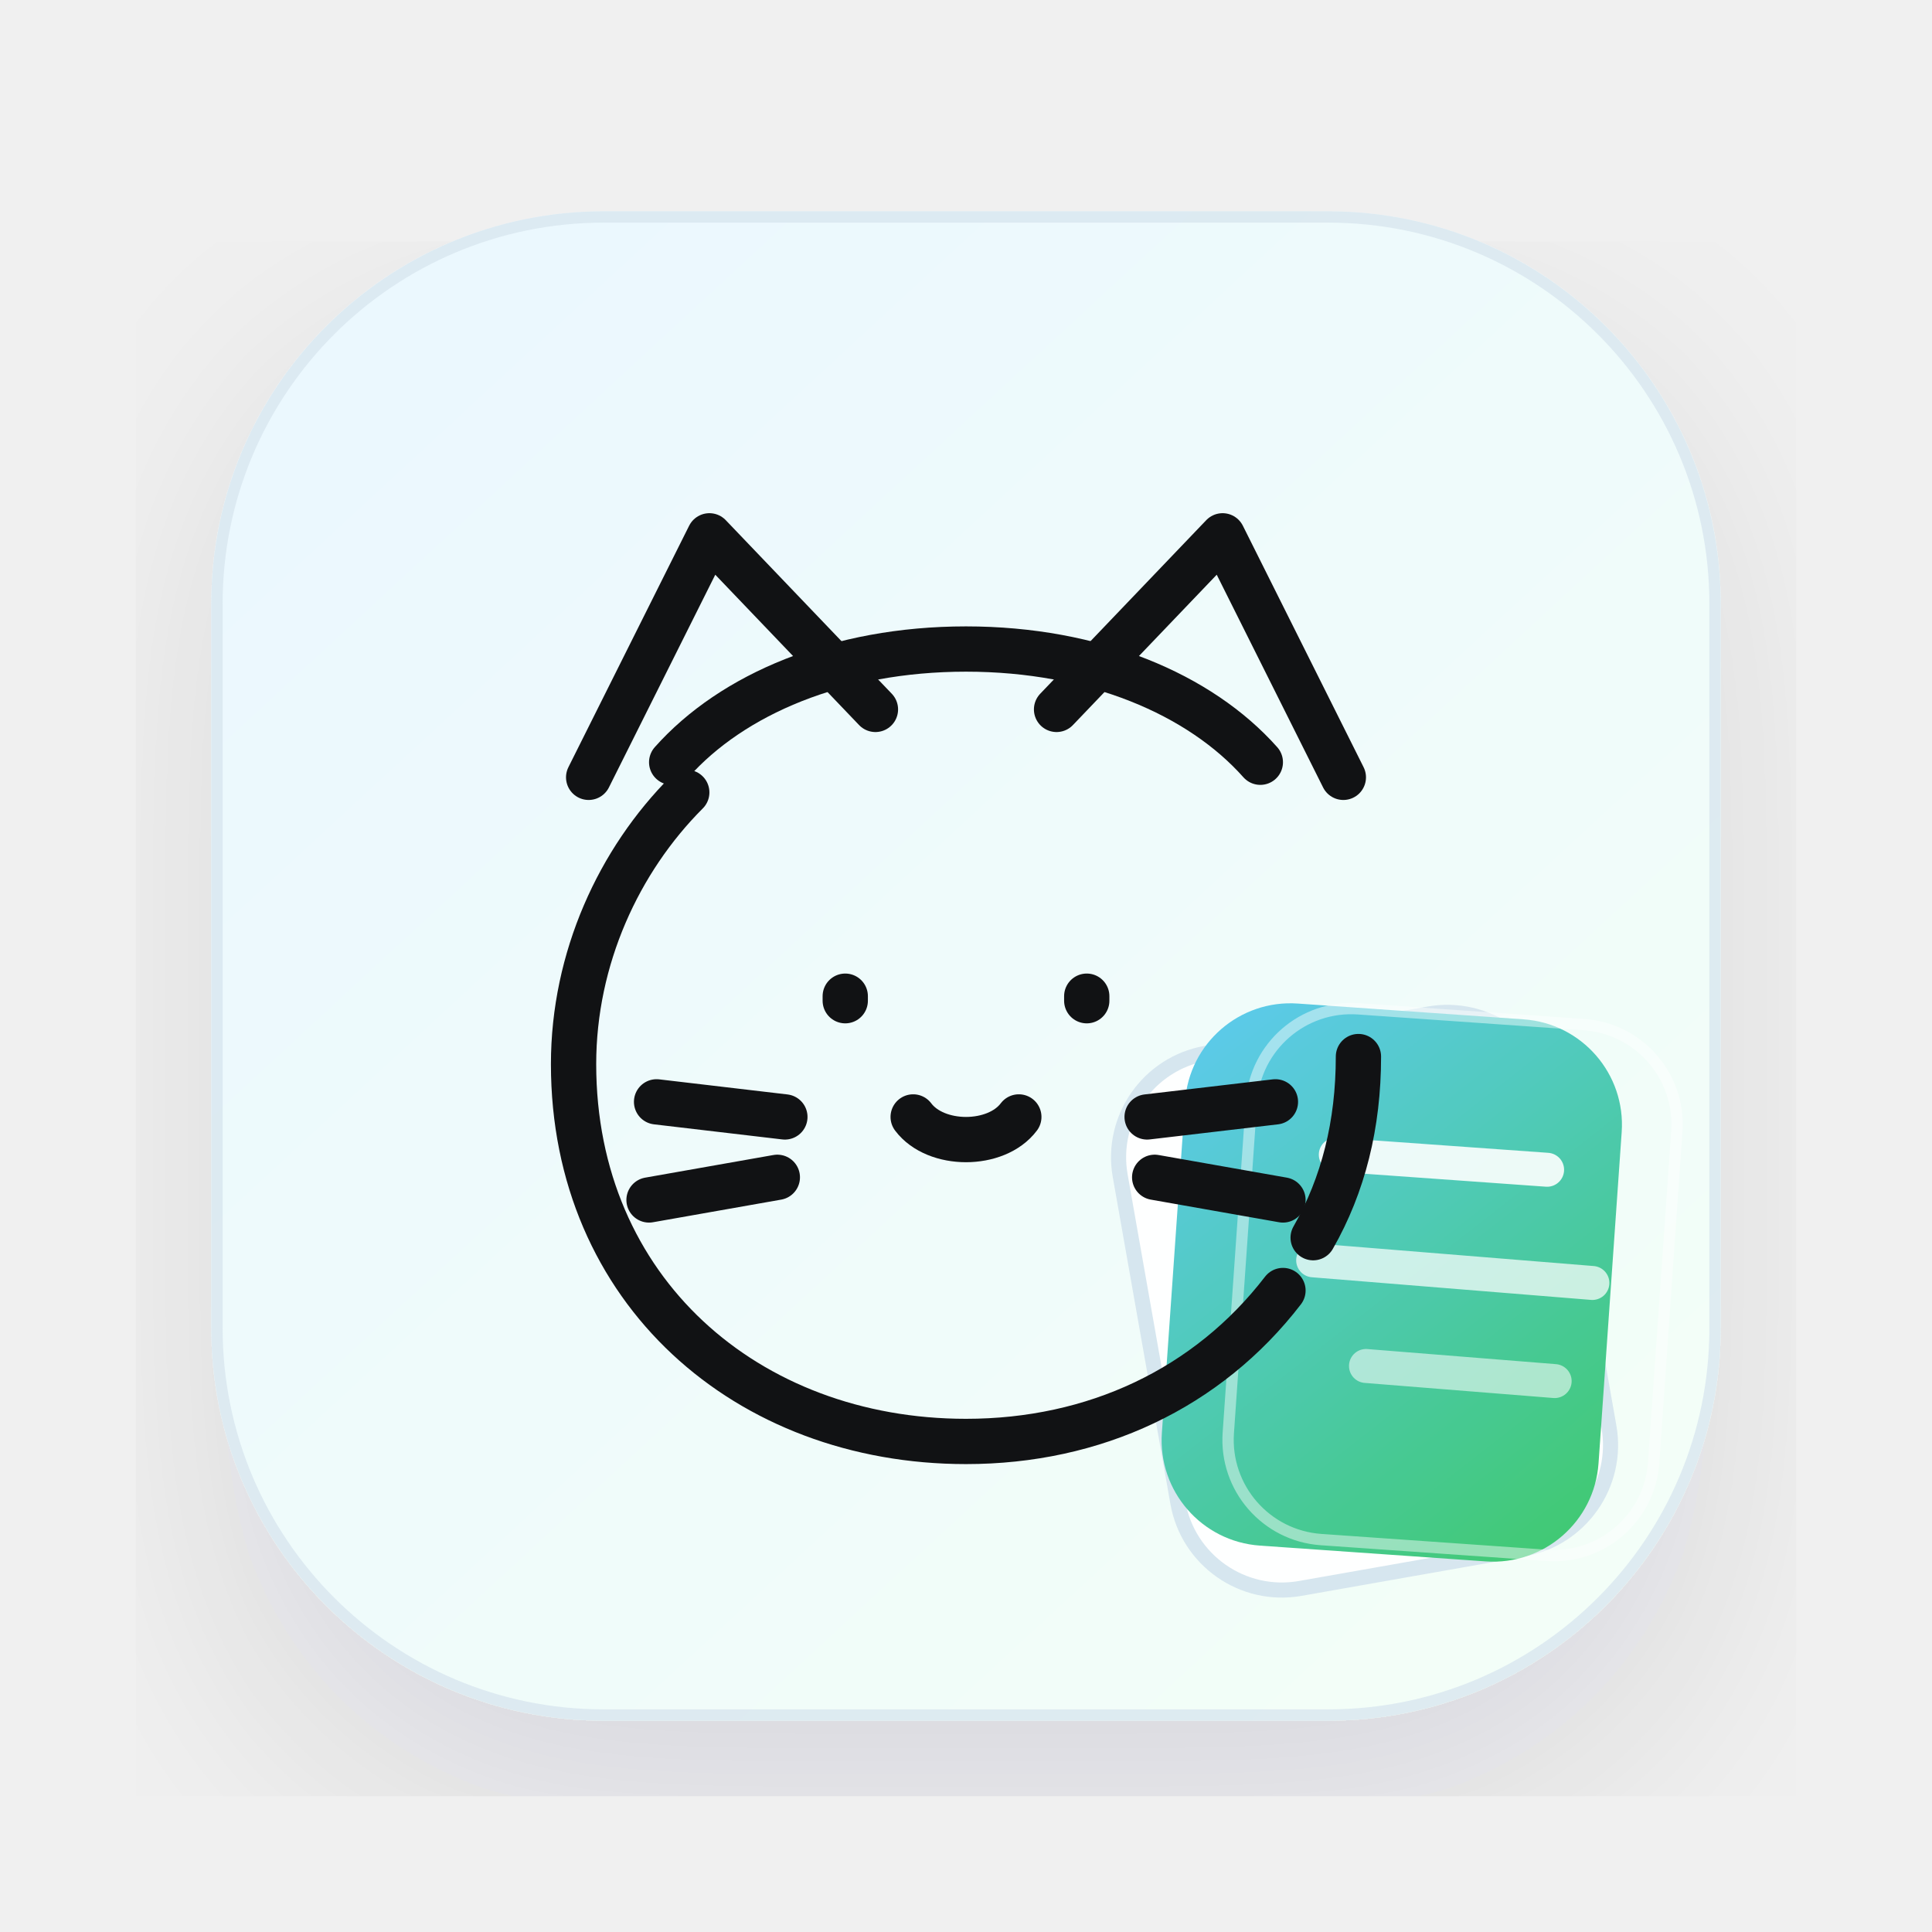
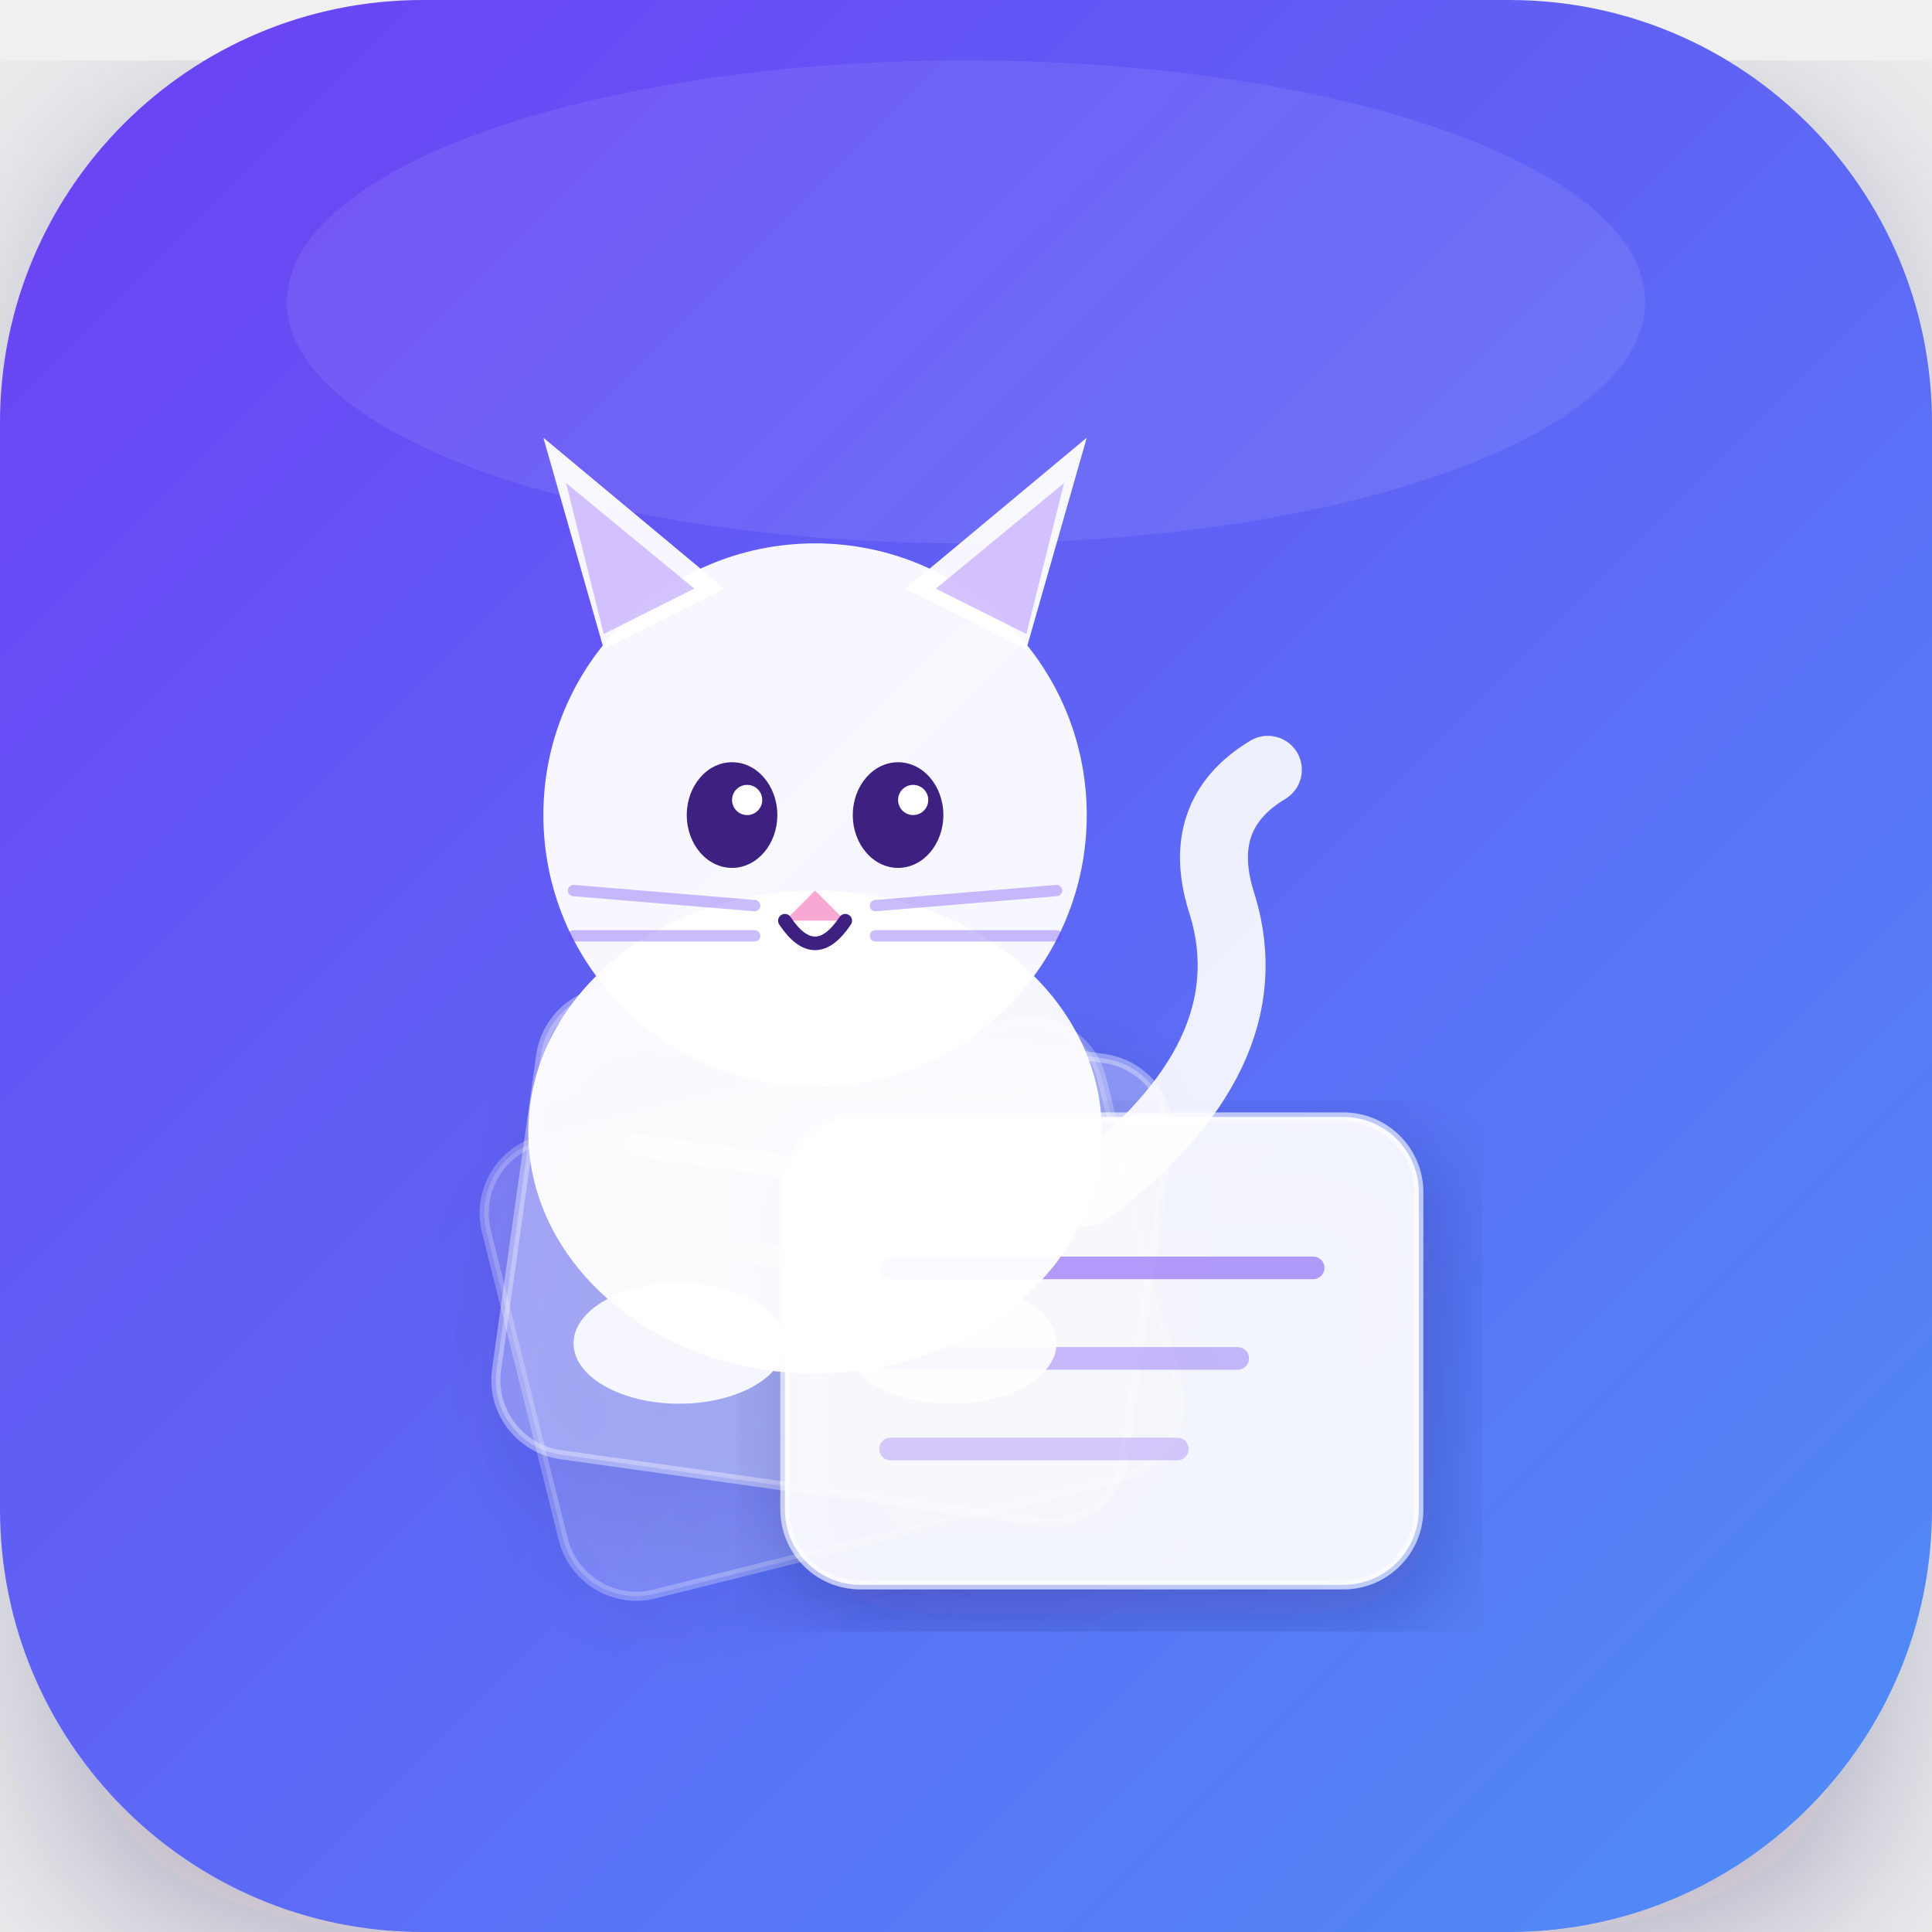
<svg xmlns="http://www.w3.org/2000/svg" width="256" height="256" viewBox="0 0 256 256" fill="none">
  <defs>
-     <linearGradient id="nankiBg" x1="32" y1="24" x2="224" y2="232" gradientUnits="userSpaceOnUse">
-       <stop stop-color="#EAF7FF" />
-       <stop offset="1" stop-color="#F4FFF7" />
+     <linearGradient id="bgGrad" x1="0" y1="0" x2="256" y2="256" gradientUnits="userSpaceOnUse">
+       <stop offset="0%" stop-color="#6C3FF4" />
+       <stop offset="100%" stop-color="#4F8EF7" />
    </linearGradient>
-     <linearGradient id="nankiCards" x1="148" y1="132" x2="220" y2="212" gradientUnits="userSpaceOnUse">
-       <stop stop-color="#5AC8FA" />
-       <stop offset="1" stop-color="#34C759" />
+     <linearGradient id="card1Grad" x1="0" y1="0" x2="1" y2="1" gradientUnits="objectBoundingBox">
+       <stop offset="0%" stop-color="#ffffff" stop-opacity="0.22" />
+       <stop offset="100%" stop-color="#ffffff" stop-opacity="0.08" />
    </linearGradient>
-     <filter id="shadow" x="18" y="18" width="220" height="220" filterUnits="userSpaceOnUse" color-interpolation-filters="sRGB">
-       <feDropShadow dx="0" dy="14" stdDeviation="16" flood-color="#0F172A" flood-opacity="0.10" />
+     <filter id="softShadow" x="-20%" y="-20%" width="140%" height="140%">
+       <feDropShadow dx="0" dy="8" stdDeviation="18" flood-color="#1a0a4a" flood-opacity="0.35" />
    </filter>
+     <filter id="cardShadow">
+       <feDropShadow dx="2" dy="4" stdDeviation="6" flood-color="#1a0a4a" flood-opacity="0.25" />
+     </filter>
+     <clipPath id="roundedSquare">
+       <rect width="256" height="256" rx="56" />
+     </clipPath>
  </defs>
-   <g filter="url(#shadow)">
-     <rect x="28" y="28" width="200" height="200" rx="52" fill="url(#nankiBg)" />
-     <rect x="28.75" y="28.75" width="198.5" height="198.5" rx="51.25" stroke="#D8E6EE" stroke-opacity="0.8" stroke-width="1.5" />
+   <rect width="256" height="256" rx="56" fill="url(#bgGrad)" filter="url(#softShadow)" />
+   <ellipse cx="128" cy="40" rx="90" ry="32" fill="white" fill-opacity="0.08" />
+   <g filter="url(#cardShadow)" transform="rotate(-14, 128, 170)">
+     <rect x="68" y="138" width="84" height="62" rx="10" fill="white" fill-opacity="0.18" />
+     <rect x="68" y="138" width="84" height="62" rx="10" stroke="white" stroke-opacity="0.25" stroke-width="1.2" />
  </g>
-   <g opacity="0.96">
-     <rect x="146" y="142" width="58" height="72" rx="14" transform="rotate(-10 146 142)" fill="white" stroke="#D5E5EE" stroke-width="2" />
-     <rect x="158" y="132" width="58" height="72" rx="14" transform="rotate(4 158 132)" fill="url(#nankiCards)" />
-     <rect x="166.75" y="132.75" width="56.5" height="70.5" rx="13.25" transform="rotate(4 166.75 132.75)" stroke="white" stroke-opacity="0.45" stroke-width="1.5" />
-     <line x1="177" y1="153" x2="205" y2="155" stroke="white" stroke-opacity="0.9" stroke-width="4.5" stroke-linecap="round" />
-     <line x1="174" y1="167" x2="211" y2="170" stroke="white" stroke-opacity="0.72" stroke-width="4.5" stroke-linecap="round" />
-     <line x1="181" y1="181" x2="206" y2="183" stroke="white" stroke-opacity="0.56" stroke-width="4.5" stroke-linecap="round" />
+   <g filter="url(#cardShadow)" transform="rotate(8, 128, 170)">
+     <rect x="68" y="138" width="84" height="62" rx="10" fill="white" fill-opacity="0.28" />
+     <rect x="68" y="138" width="84" height="62" rx="10" stroke="white" stroke-opacity="0.35" stroke-width="1.2" />
+     <line x1="82" y1="158" x2="138" y2="158" stroke="white" stroke-opacity="0.5" stroke-width="3" stroke-linecap="round" />
+     <line x1="82" y1="170" x2="128" y2="170" stroke="white" stroke-opacity="0.35" stroke-width="3" stroke-linecap="round" />
  </g>
-   <g stroke="#111214" stroke-width="6" stroke-linecap="round" stroke-linejoin="round">
-     <path d="M78 103L94 71L116 94" />
-     <path d="M178 103L162 71L140 94" />
-     <path d="M89 101C97 92 111 86 128 86C145 86 159 92 167 101" />
-     <path d="M91 105C82 114 76 127 76 141C76 171 99 191 128 191C145 191 160 184 170 171" />
-     <path d="M180 140C180 149 178 157 174 164" />
-     <path d="M112 132V132.6" />
-     <path d="M144 132V132.6" />
-     <path d="M121 148C124 152 132 152 135 148" />
-     <path d="M104 148L87 146" />
-     <path d="M103 156L86 159" />
-     <path d="M152 148L169 146" />
-     <path d="M153 156L170 159" />
+   <g filter="url(#cardShadow)">
+     <rect x="104" y="148" width="84" height="62" rx="10" fill="white" fill-opacity="0.92" />
+     <rect x="104" y="148" width="84" height="62" rx="10" stroke="white" stroke-opacity="0.6" stroke-width="1.2" />
+     <line x1="118" y1="168" x2="174" y2="168" stroke="#6C3FF4" stroke-opacity="0.5" stroke-width="3" stroke-linecap="round" />
+     <line x1="118" y1="180" x2="164" y2="180" stroke="#6C3FF4" stroke-opacity="0.35" stroke-width="3" stroke-linecap="round" />
+     <line x1="118" y1="192" x2="156" y2="192" stroke="#6C3FF4" stroke-opacity="0.25" stroke-width="3" stroke-linecap="round" />
  </g>
+   <ellipse cx="108" cy="150" rx="38" ry="32" fill="white" fill-opacity="0.95" />
+   <circle cx="108" cy="108" r="36" fill="white" fill-opacity="0.95" />
+   <polygon points="80,86 72,58 96,78" fill="white" fill-opacity="0.95" />
+   <polygon points="80,84 75,64 92,78" fill="#C4AAFF" fill-opacity="0.7" />
+   <polygon points="136,86 144,58 120,78" fill="white" fill-opacity="0.95" />
+   <polygon points="136,84 141,64 124,78" fill="#C4AAFF" fill-opacity="0.7" />
+   <ellipse cx="97" cy="108" rx="6" ry="7" fill="#3d2080" />
+   <ellipse cx="119" cy="108" rx="6" ry="7" fill="#3d2080" />
+   <circle cx="99" cy="106" r="2" fill="white" />
+   <circle cx="121" cy="106" r="2" fill="white" />
+   <polygon points="108,118 104,122 112,122" fill="#F9A8D4" />
+   <path d="M104 122 Q108 128 112 122" stroke="#3d2080" stroke-width="1.8" fill="none" stroke-linecap="round" />
+   <line x1="76" y1="118" x2="100" y2="120" stroke="#6C3FF4" stroke-opacity="0.35" stroke-width="1.5" stroke-linecap="round" />
+   <line x1="76" y1="124" x2="100" y2="124" stroke="#6C3FF4" stroke-opacity="0.35" stroke-width="1.5" stroke-linecap="round" />
+   <line x1="140" y1="118" x2="116" y2="120" stroke="#6C3FF4" stroke-opacity="0.35" stroke-width="1.5" stroke-linecap="round" />
+   <line x1="140" y1="124" x2="116" y2="124" stroke="#6C3FF4" stroke-opacity="0.35" stroke-width="1.5" stroke-linecap="round" />
+   <path d="M144 158 Q168 140 162 120 Q158 108 168 102" stroke="white" stroke-opacity="0.9" stroke-width="9" fill="none" stroke-linecap="round" />
+   <ellipse cx="90" cy="178" rx="14" ry="8" fill="white" fill-opacity="0.9" />
+   <ellipse cx="126" cy="178" rx="14" ry="8" fill="white" fill-opacity="0.9" />
</svg>
